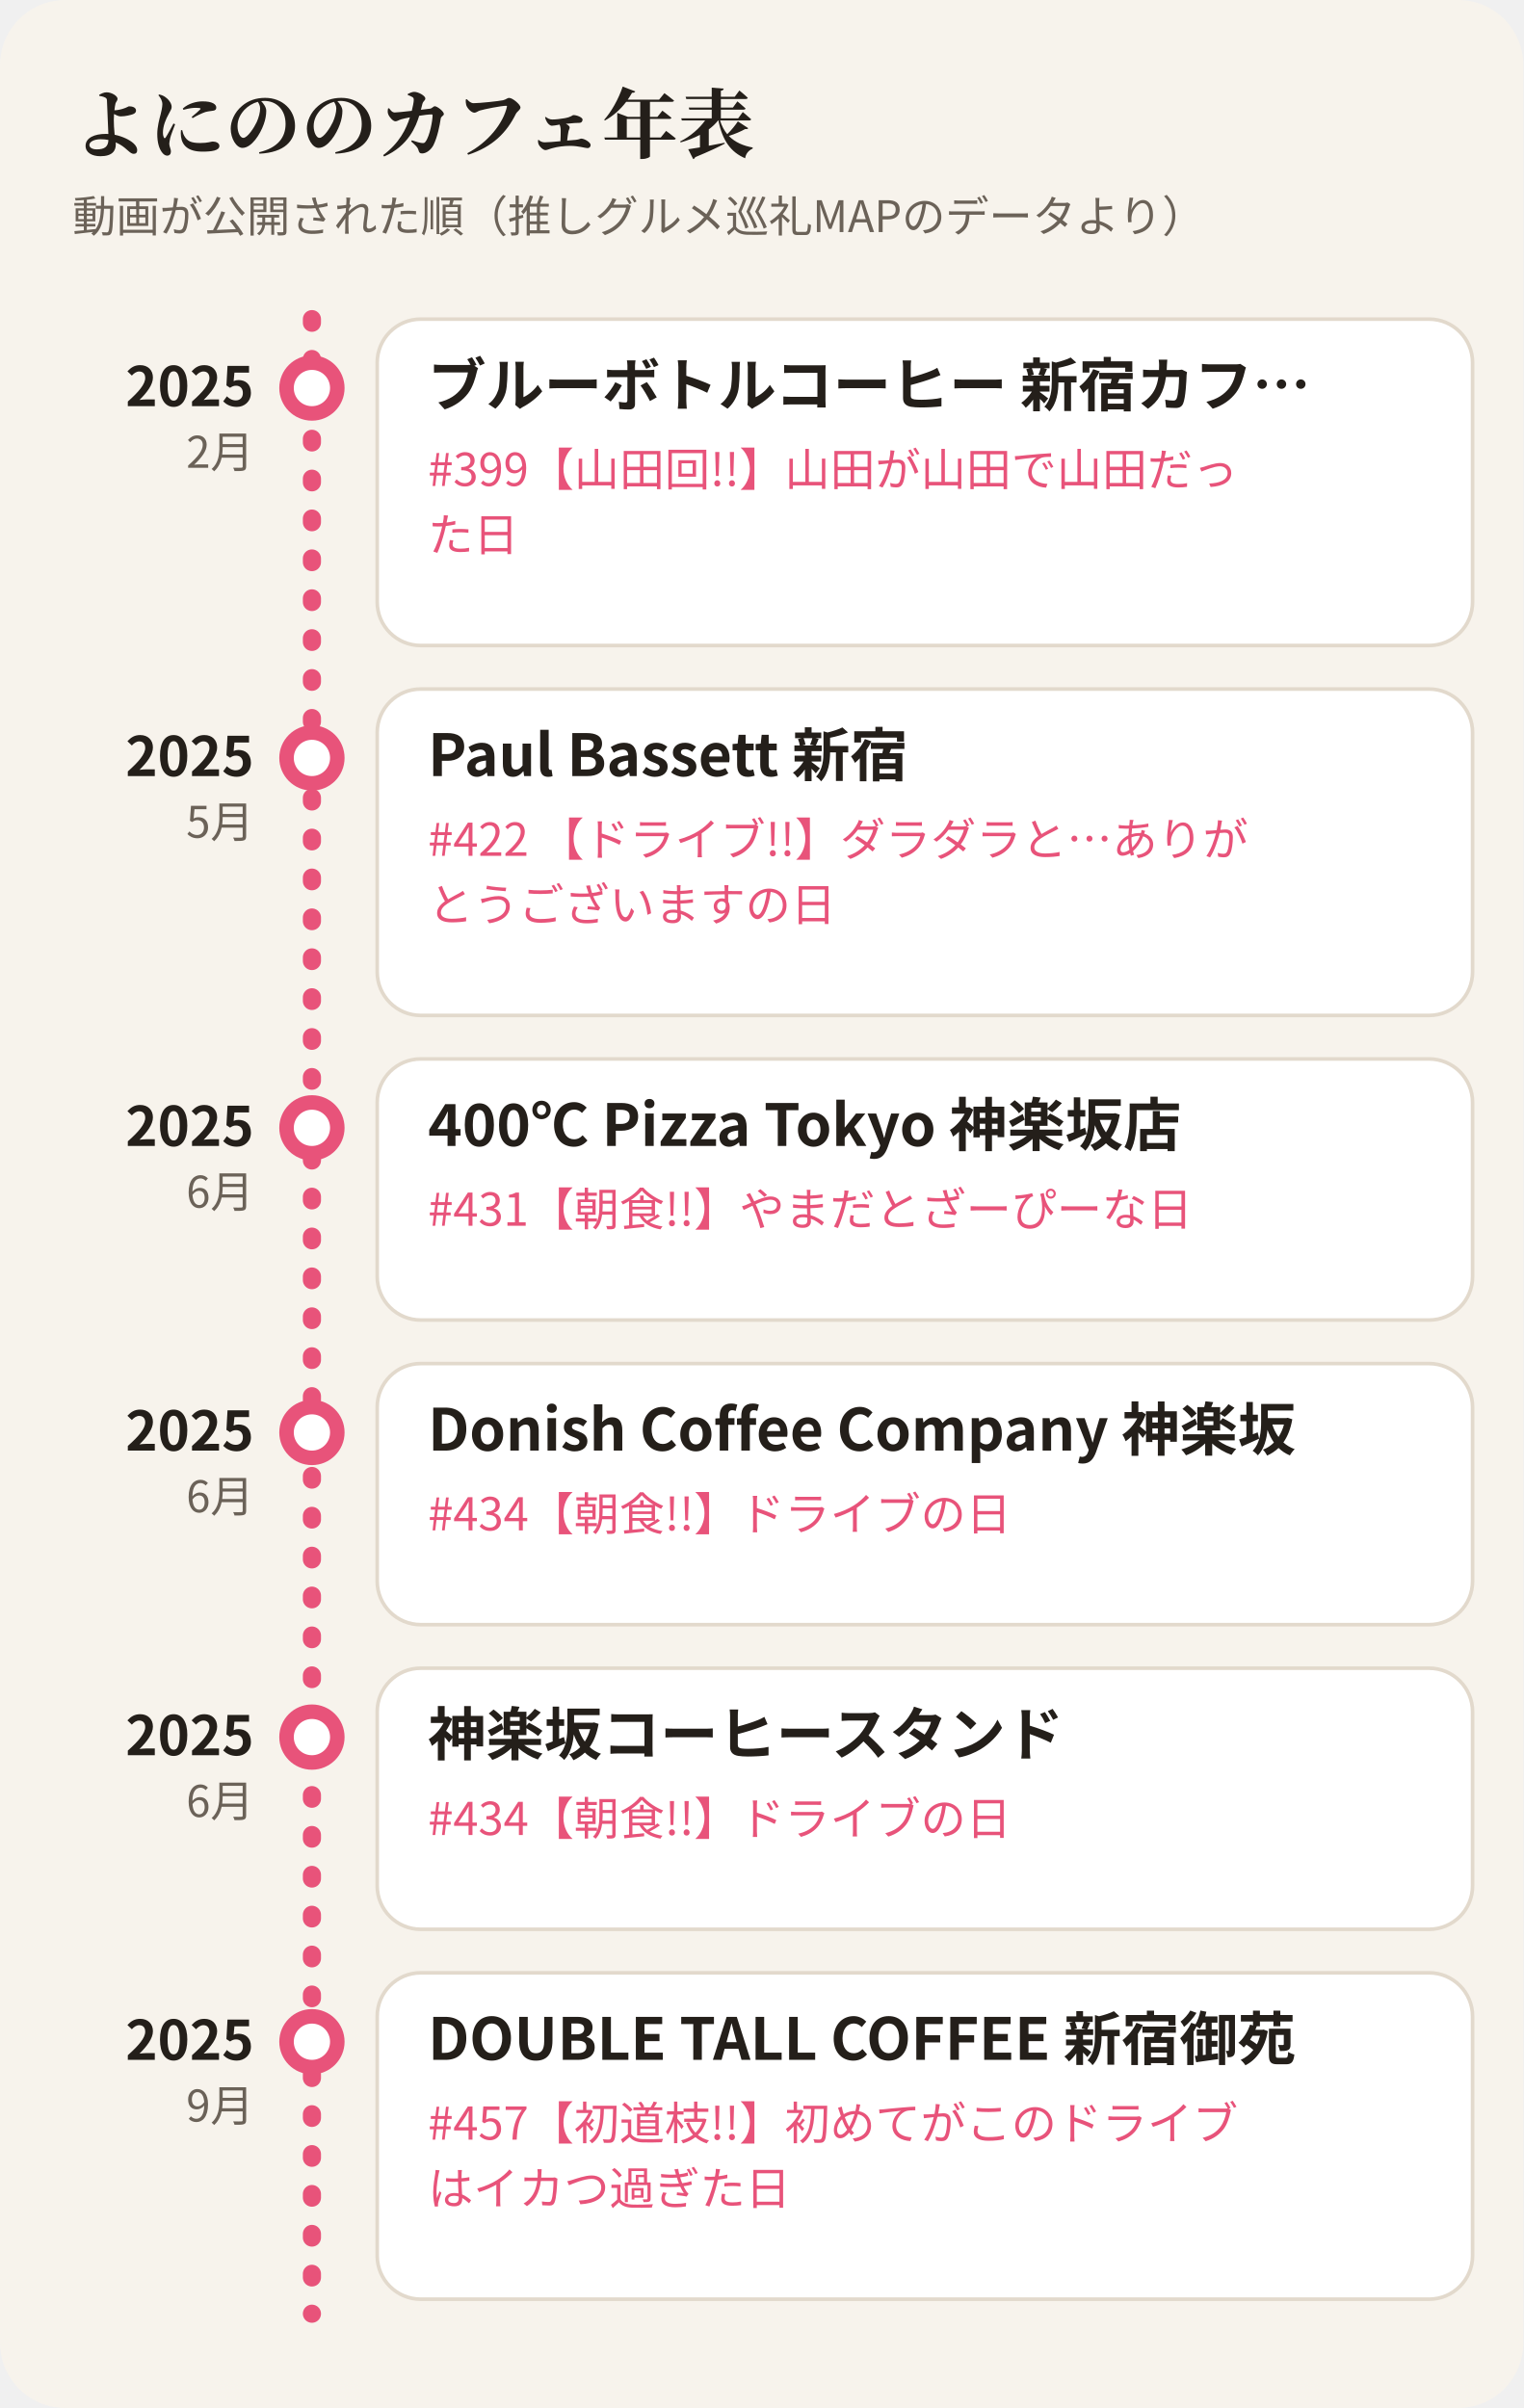
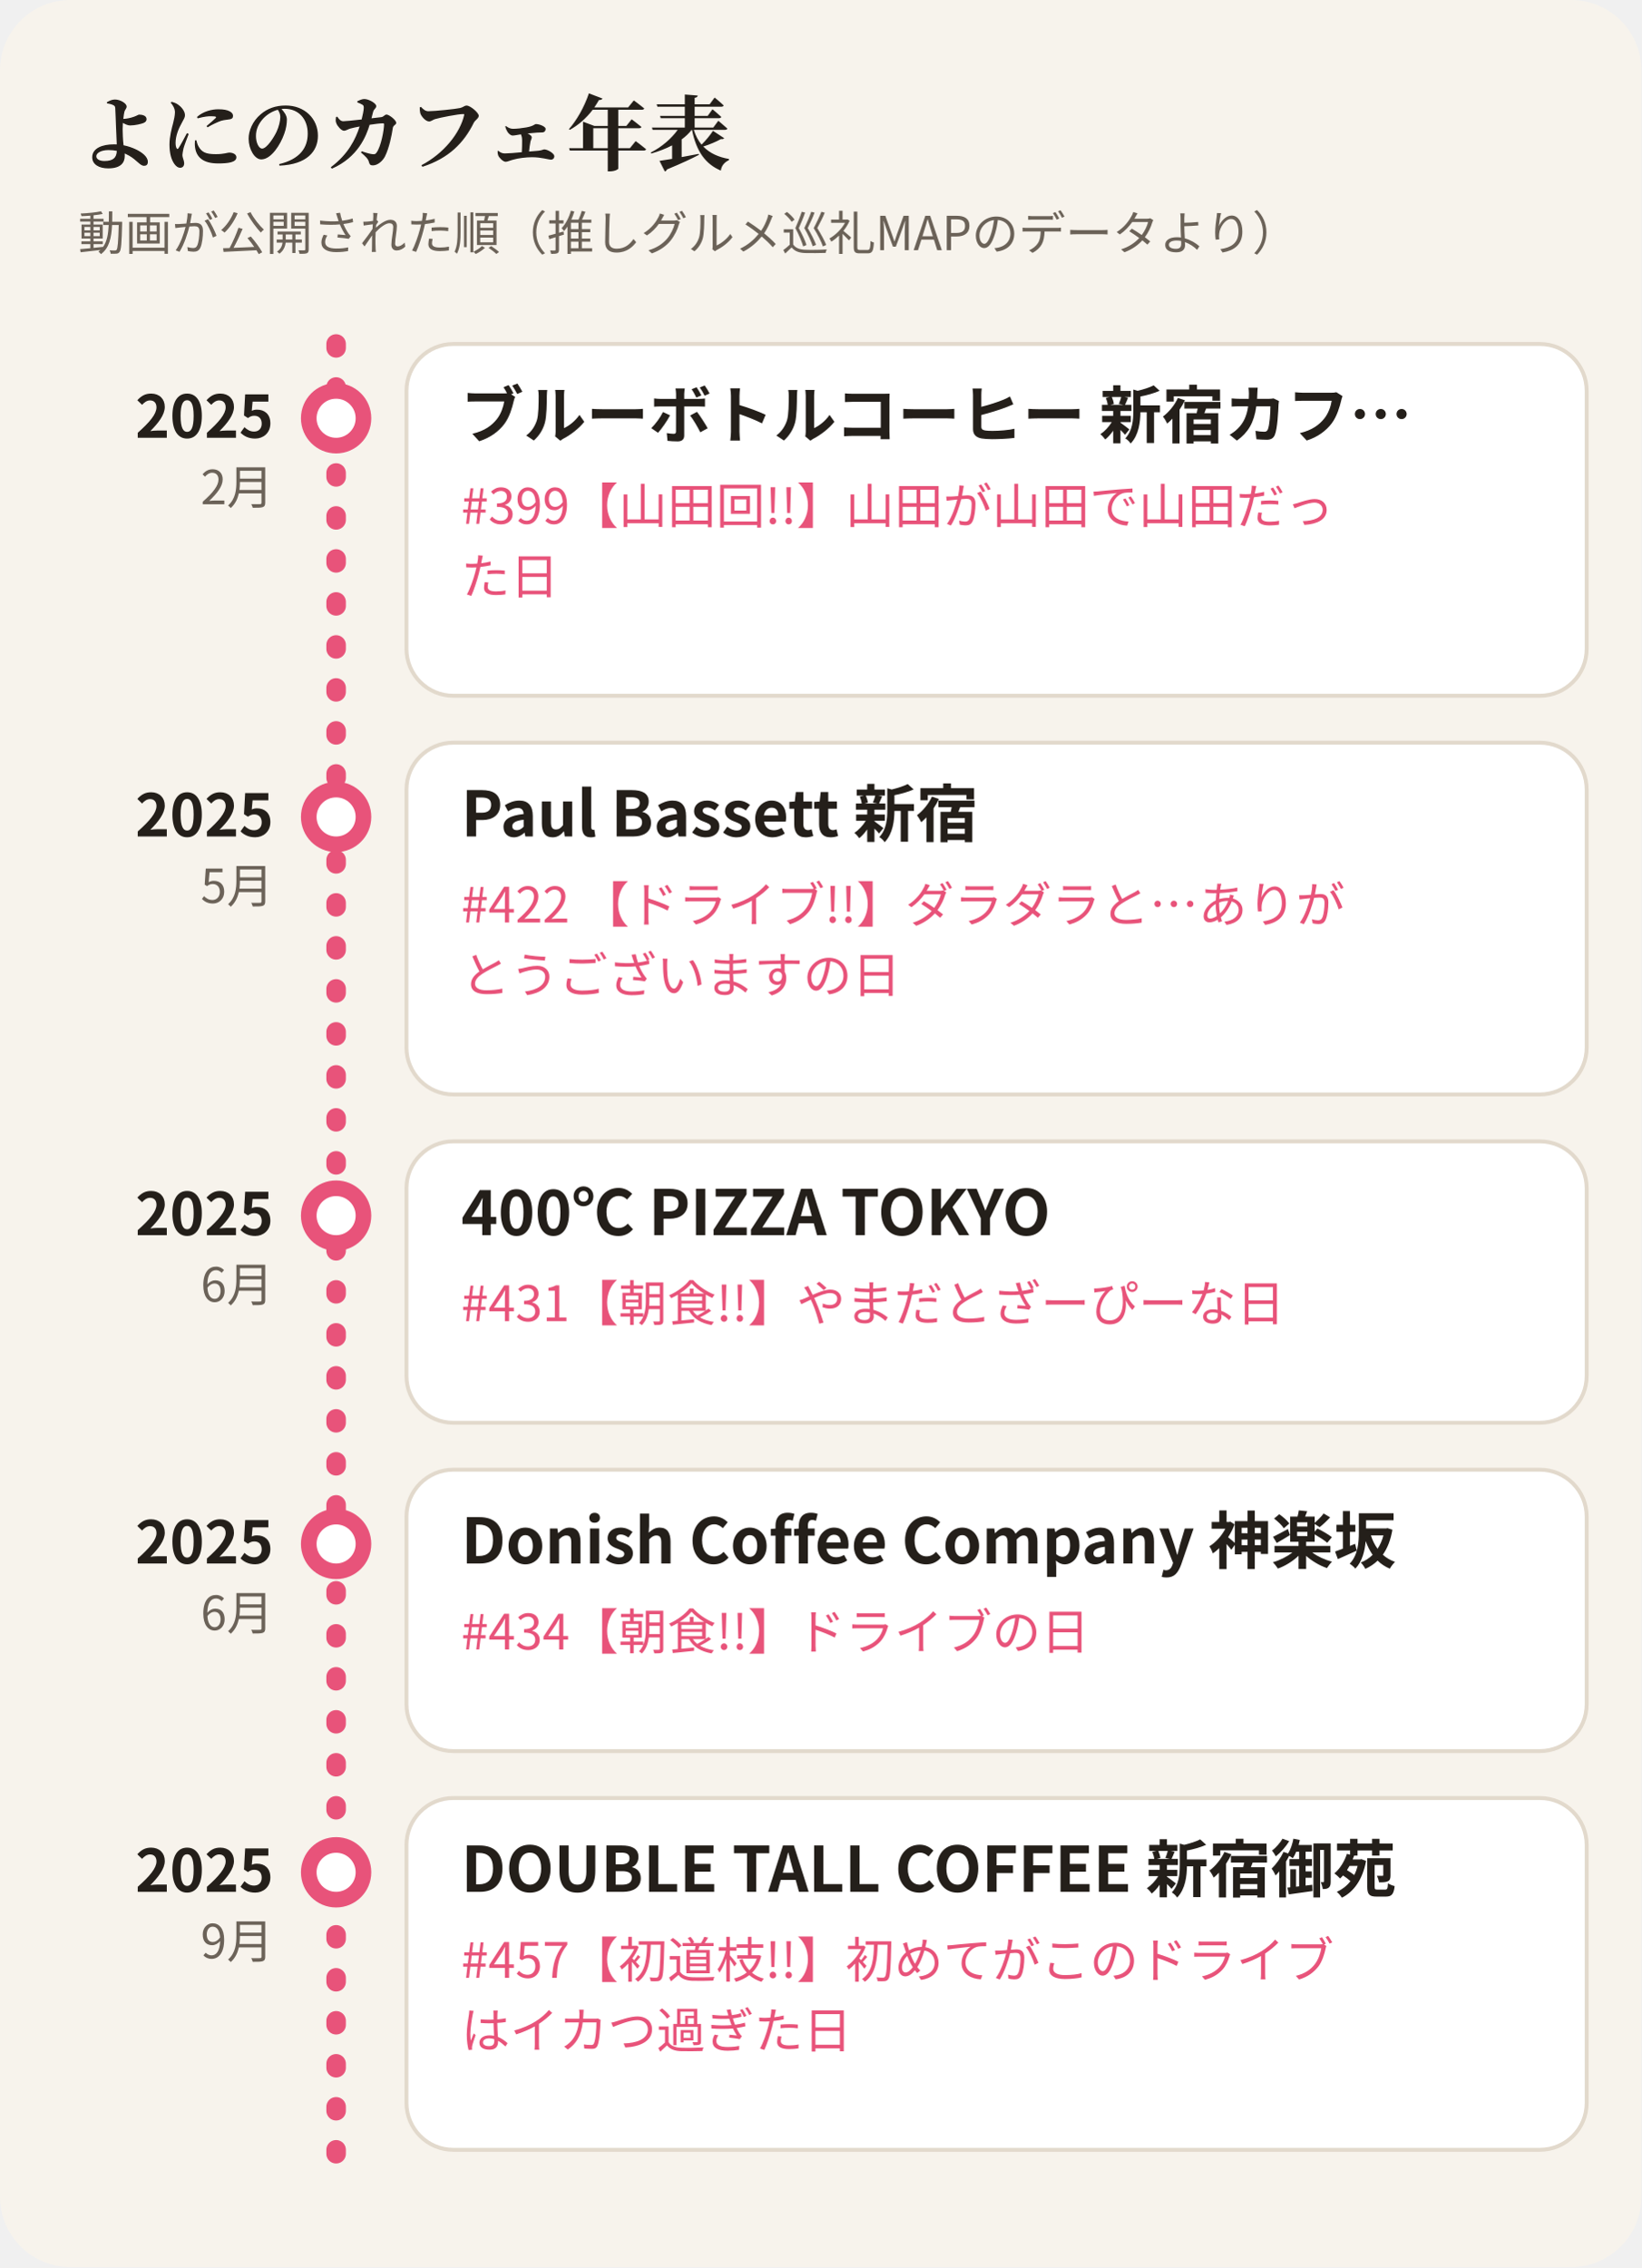
- <svg xmlns="http://www.w3.org/2000/svg" viewBox="0 0 420 664" width="420" height="664" font-family="'Hiragino Sans','Noto Sans CJK JP','Noto Sans JP',sans-serif">
-   <rect width="420" height="664" rx="18" fill="#F7F3EC" />
-   <text x="20" y="42" font-size="21" font-weight="800" fill="#241F1A" font-family="'Hiragino Mincho ProN','Noto Serif CJK JP','Noto Serif JP',serif">よにののカフェ年表</text>
+ <svg xmlns="http://www.w3.org/2000/svg" viewBox="0 0 420 580" width="420" height="580" font-family="'Hiragino Sans','Noto Sans CJK JP','Noto Sans JP',sans-serif">
+   <rect width="420" height="580" rx="18" fill="#F7F3EC" />
+   <text x="20" y="42" font-size="21" font-weight="800" fill="#241F1A" font-family="'Hiragino Mincho ProN','Noto Serif CJK JP','Noto Serif JP',serif">よにのカフェ年表</text>
  <text x="20" y="64" font-size="12" fill="#6B6258">動画が公開された順（推しグルメ巡礼MAPのデータより）</text>
-   <line x1="86" y1="88" x2="86" y2="638" stroke="#e8537a" stroke-width="5" stroke-linecap="round" stroke-dasharray="1 10" />
+   <line x1="86" y1="88" x2="86" y2="554" stroke="#e8537a" stroke-width="5" stroke-linecap="round" stroke-dasharray="1 10" />
  <text x="70" y="112" font-size="15" font-weight="800" text-anchor="end" fill="#241F1A">2025</text>
  <text x="70" y="129" font-size="12" text-anchor="end" fill="#6B6258">2月</text>
  <circle cx="86" cy="107" r="7" fill="#fff" stroke="#e8537a" stroke-width="4" />
  <rect x="104" y="88" width="302" height="90" rx="12" fill="#fff" stroke="#E2D9CC" />
  <text x="118" y="112" font-size="16" font-weight="800" fill="#241F1A">ブルーボトルコーヒー 新宿カフ…</text>
  <text x="118" y="134" font-size="12.5" fill="#e8537a">#399【山田回!!】山田が山田で山田だっ</text>
  <text x="118" y="152" font-size="12.5" fill="#e8537a">た日</text>
  <text x="70" y="214" font-size="15" font-weight="800" text-anchor="end" fill="#241F1A">2025</text>
  <text x="70" y="231" font-size="12" text-anchor="end" fill="#6B6258">5月</text>
  <circle cx="86" cy="209" r="7" fill="#fff" stroke="#e8537a" stroke-width="4" />
  <rect x="104" y="190" width="302" height="90" rx="12" fill="#fff" stroke="#E2D9CC" />
  <text x="118" y="214" font-size="16" font-weight="800" fill="#241F1A">Paul Bassett 新宿</text>
  <text x="118" y="236" font-size="12.5" fill="#e8537a">#422 【ドライブ!!】ダラダラと…ありが</text>
  <text x="118" y="254" font-size="12.5" fill="#e8537a">とうございますの日</text>
  <text x="70" y="316" font-size="15" font-weight="800" text-anchor="end" fill="#241F1A">2025</text>
  <text x="70" y="333" font-size="12" text-anchor="end" fill="#6B6258">6月</text>
  <circle cx="86" cy="311" r="7" fill="#fff" stroke="#e8537a" stroke-width="4" />
  <rect x="104" y="292" width="302" height="72" rx="12" fill="#fff" stroke="#E2D9CC" />
-   <text x="118" y="316" font-size="16" font-weight="800" fill="#241F1A">400℃ Pizza Tokyo 神楽坂店</text>
+   <text x="118" y="316" font-size="16" font-weight="800" fill="#241F1A">400℃ PIZZA TOKYO</text>
  <text x="118" y="338" font-size="12.5" fill="#e8537a">#431【朝食!!】やまだとざーぴーな日</text>
  <text x="70" y="400" font-size="15" font-weight="800" text-anchor="end" fill="#241F1A">2025</text>
  <text x="70" y="417" font-size="12" text-anchor="end" fill="#6B6258">6月</text>
  <circle cx="86" cy="395" r="7" fill="#fff" stroke="#e8537a" stroke-width="4" />
  <rect x="104" y="376" width="302" height="72" rx="12" fill="#fff" stroke="#E2D9CC" />
  <text x="118" y="400" font-size="16" font-weight="800" fill="#241F1A">Donish Coffee Company 神楽坂</text>
  <text x="118" y="422" font-size="12.5" fill="#e8537a">#434【朝食!!】ドライブの日</text>
  <text x="70" y="484" font-size="15" font-weight="800" text-anchor="end" fill="#241F1A">2025</text>
-   <text x="70" y="501" font-size="12" text-anchor="end" fill="#6B6258">6月</text>
+   <text x="70" y="501" font-size="12" text-anchor="end" fill="#6B6258">9月</text>
  <circle cx="86" cy="479" r="7" fill="#fff" stroke="#e8537a" stroke-width="4" />
-   <rect x="104" y="460" width="302" height="72" rx="12" fill="#fff" stroke="#E2D9CC" />
-   <text x="118" y="484" font-size="16" font-weight="800" fill="#241F1A">神楽坂コーヒースタンド</text>
-   <text x="118" y="506" font-size="12.5" fill="#e8537a">#434【朝食!!】ドライブの日</text>
-   <text x="70" y="568" font-size="15" font-weight="800" text-anchor="end" fill="#241F1A">2025</text>
-   <text x="70" y="585" font-size="12" text-anchor="end" fill="#6B6258">9月</text>
-   <circle cx="86" cy="563" r="7" fill="#fff" stroke="#e8537a" stroke-width="4" />
-   <rect x="104" y="544" width="302" height="90" rx="12" fill="#fff" stroke="#E2D9CC" />
-   <text x="118" y="568" font-size="16" font-weight="800" fill="#241F1A">DOUBLE TALL COFFEE 新宿御苑</text>
-   <text x="118" y="590" font-size="12.5" fill="#e8537a">#457【初道枝!!】初めてがこのドライブ</text>
-   <text x="118" y="608" font-size="12.5" fill="#e8537a">はイカつ過ぎた日</text>
+   <rect x="104" y="460" width="302" height="90" rx="12" fill="#fff" stroke="#E2D9CC" />
+   <text x="118" y="484" font-size="16" font-weight="800" fill="#241F1A">DOUBLE TALL COFFEE 新宿御苑</text>
+   <text x="118" y="506" font-size="12.5" fill="#e8537a">#457【初道枝!!】初めてがこのドライブ</text>
+   <text x="118" y="524" font-size="12.5" fill="#e8537a">はイカつ過ぎた日</text>
</svg>
